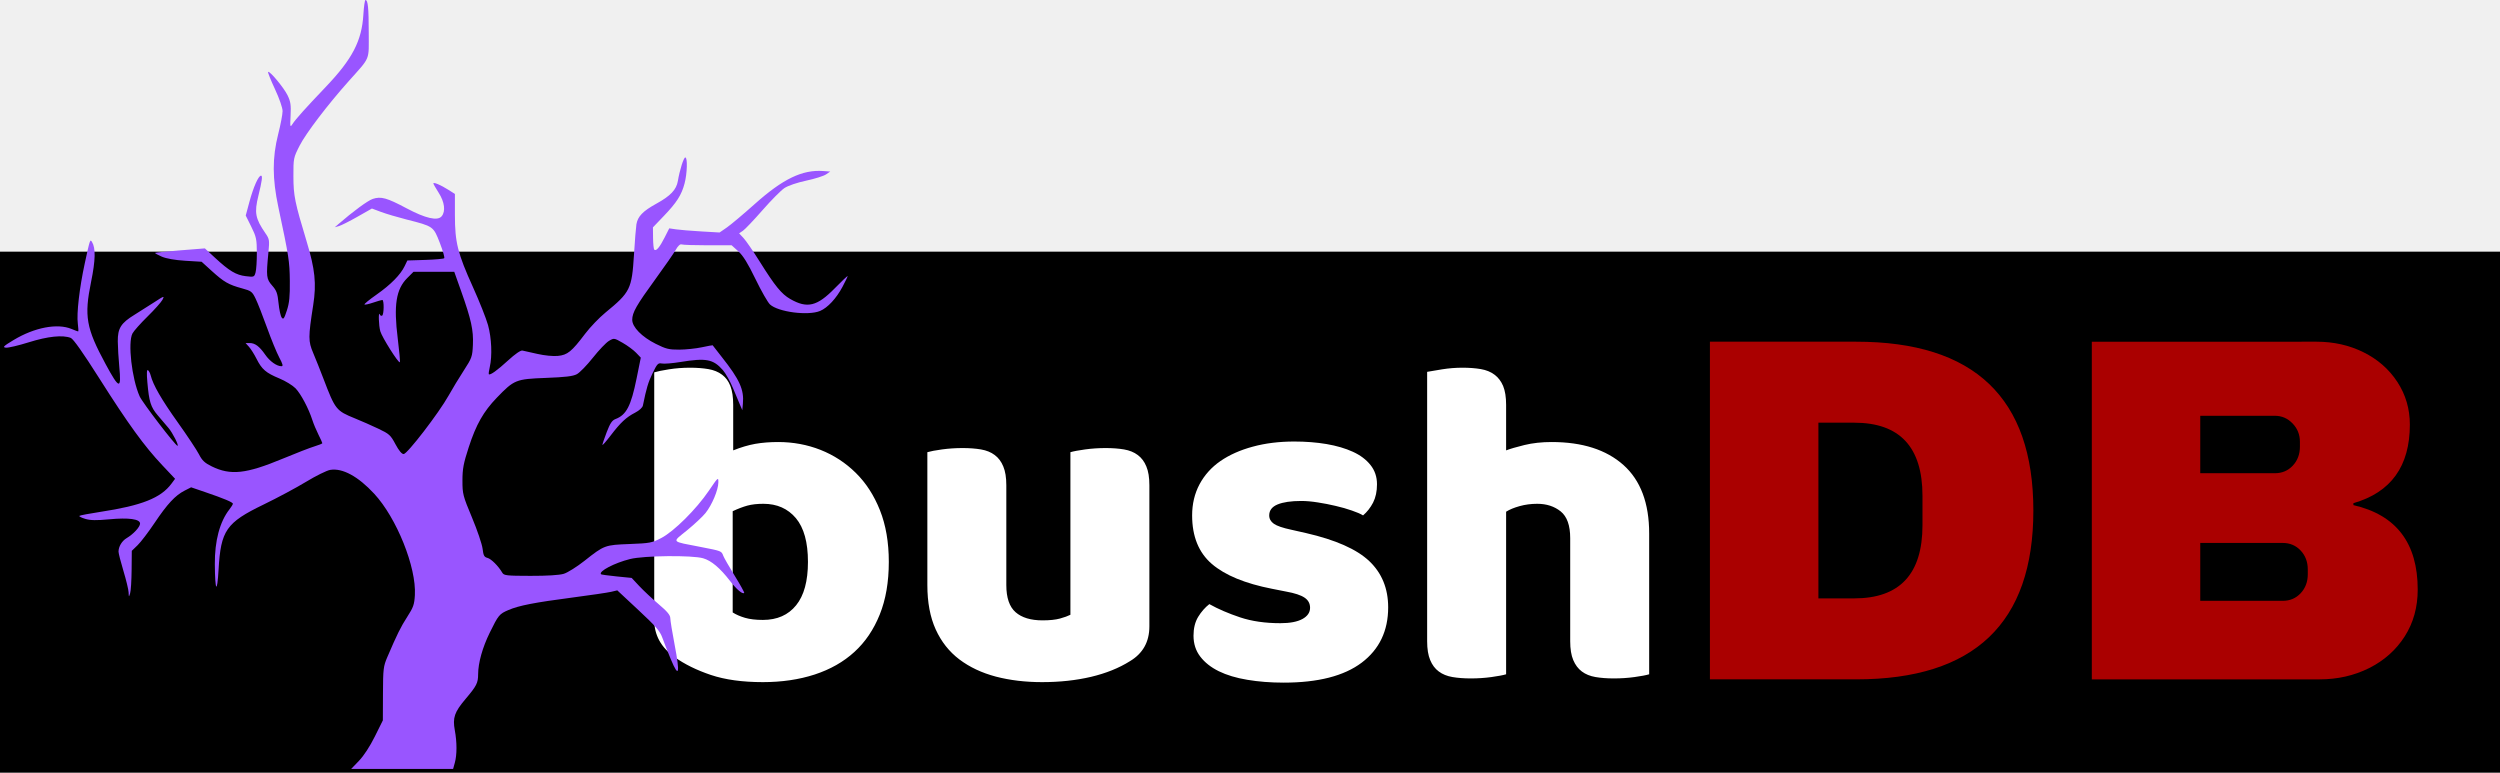
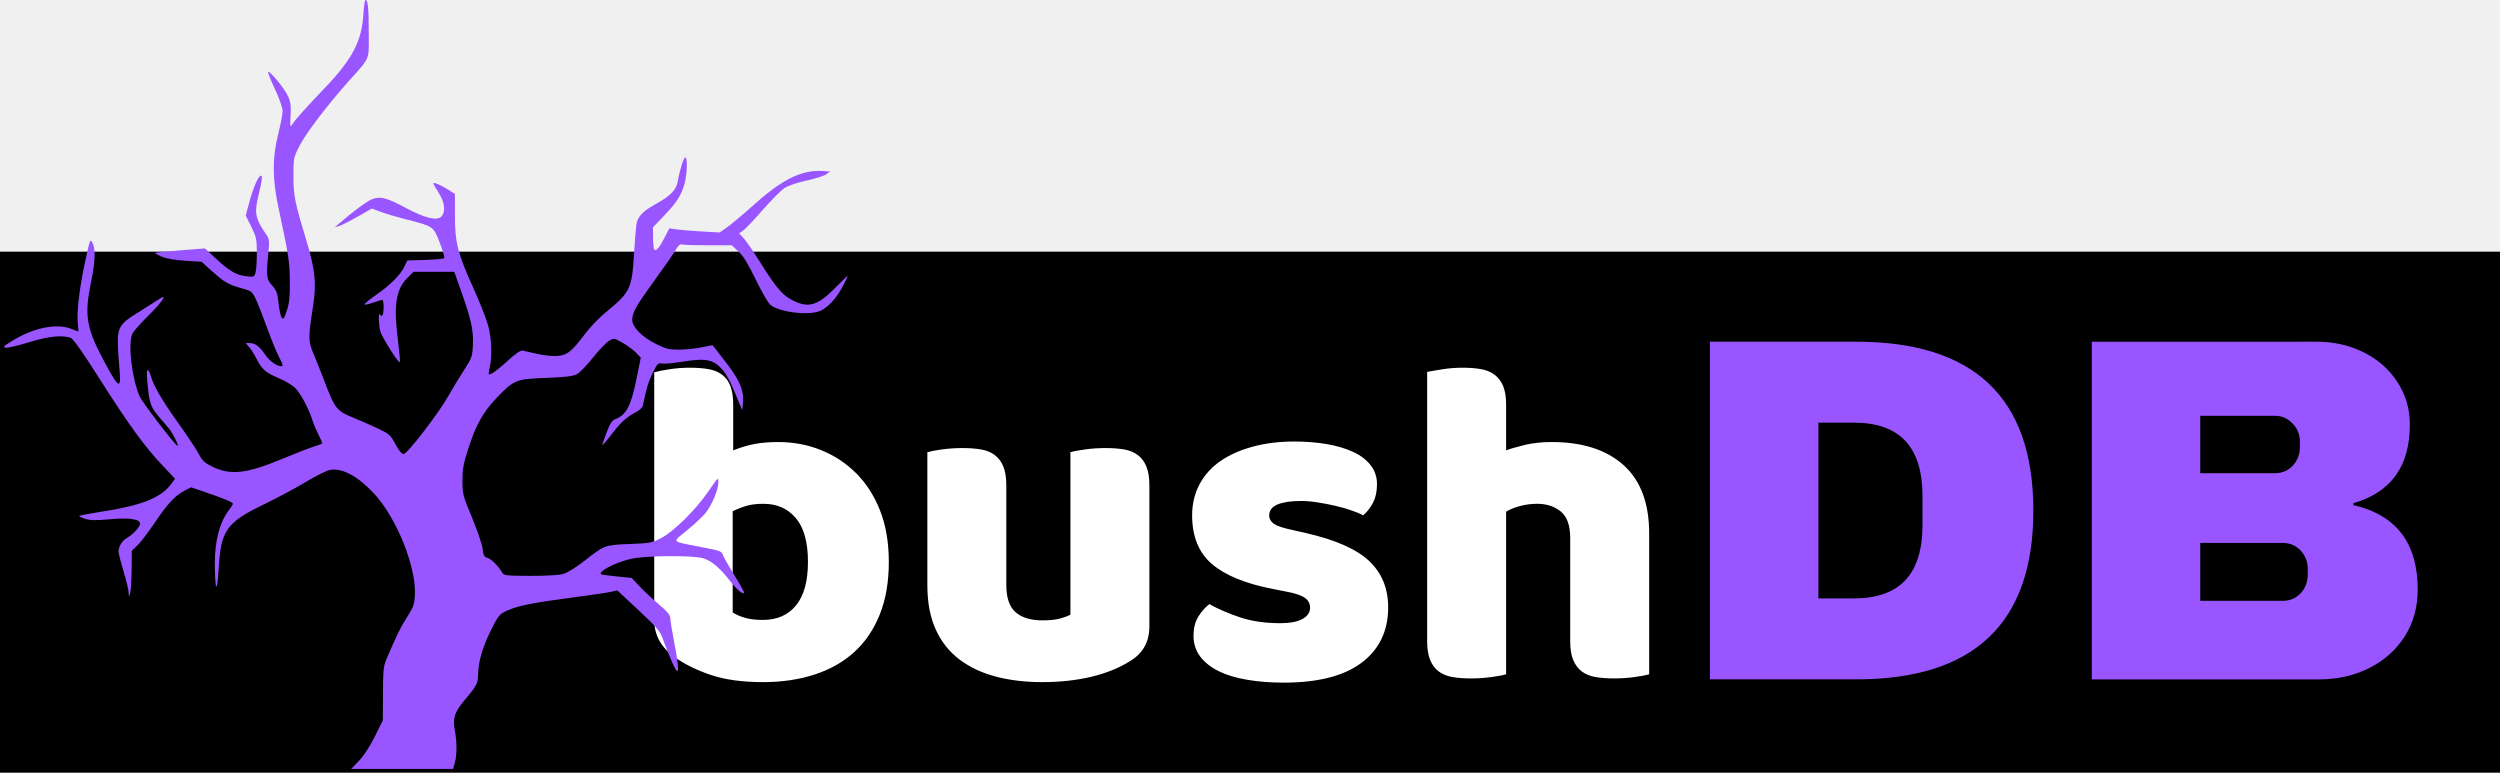
<svg xmlns="http://www.w3.org/2000/svg" width="360" height="111.264" version="1.1" viewBox="0 0 360 111.264" id="svg23">
  <defs id="defs7">
    <filter id="editing-jagged" x="0" y="0" width="1" height="1">
      <feTurbulence baseFrequency="0" result="turb" seed="1" id="feTurbulence2" />
      <feDisplacementMap in="SourceGraphic" in2="turb" id="feDisplacementMap4" scale="0" xChannelSelector="A" yChannelSelector="A" />
    </filter>
  </defs>
-   <g id="g236">
+   <g id="g189">
    <rect x="6.0092997e-10" y="36.239" width="360" height="75.025" rx="0" ry="6.944" stroke-width="0.79" id="rect9" />
    <g transform="matrix(1.6701,0,0,1.6701,-55.085,4.6495)" id="g19">
-       <path d="m 193.03,26.678 q 15.274,0 15.274,14.557 0,14.557 -15.274,14.557 H 180.416 V 26.678 Z m -3.26,6.983 v 15.149 h 3.088 q 5.886,0 5.886,-6.305 v -2.539 q 0,-6.305 -5.886,-6.305 z m 42.955,-6.983 q 2.202,0 4.04,0.909 1.842,0.909 2.923,2.559 1.078,1.65 1.078,3.683 0,5.372 -4.867,6.771 v 0.169 q 5.545,1.27 5.545,7.281 0,2.284 -1.121,4.04 -1.125,1.756 -3.068,2.731 -1.948,0.972 -4.275,0.972 h -19.636 v -29.114 z m -10.031,6.387 v 4.953 h 6.434 q 0.933,0 1.544,-0.654 0.615,-0.658 0.615,-1.63 v -0.423 q 0,-0.933 -0.635,-1.587 -0.635,-0.658 -1.524,-0.658 z m 0,10.964 v 4.992 h 7.112 q 0.929,0 1.544,-0.654 0.615,-0.658 0.615,-1.63 v -0.423 q 0,-0.976 -0.615,-1.63 -0.615,-0.654 -1.544,-0.654 z" fill="#aa0000" stroke-width="0.392" id="path11" />
+       <path d="m 193.03,26.678 q 15.274,0 15.274,14.557 0,14.557 -15.274,14.557 H 180.416 V 26.678 Z m -3.26,6.983 v 15.149 h 3.088 q 5.886,0 5.886,-6.305 v -2.539 q 0,-6.305 -5.886,-6.305 z m 42.955,-6.983 q 2.202,0 4.04,0.909 1.842,0.909 2.923,2.559 1.078,1.65 1.078,3.683 0,5.372 -4.867,6.771 v 0.169 q 5.545,1.27 5.545,7.281 0,2.284 -1.121,4.04 -1.125,1.756 -3.068,2.731 -1.948,0.972 -4.275,0.972 h -19.636 v -29.114 z m -10.031,6.387 v 4.953 h 6.434 q 0.933,0 1.544,-0.654 0.615,-0.658 0.615,-1.63 v -0.423 q 0,-0.933 -0.635,-1.587 -0.635,-0.658 -1.524,-0.658 z m 0,10.964 v 4.992 h 7.112 q 0.929,0 1.544,-0.654 0.615,-0.658 0.615,-1.63 v -0.423 q 0,-0.976 -0.615,-1.63 -0.615,-0.654 -1.544,-0.654 z" fill="#aa0000" stroke-width="0.392" id="path11" style="fill:#9955ff" />
      <g transform="matrix(0.62581,0,0,0.62581,-24.167,-5.1202)" fill="#ffffff" filter="url(#editing-jagged)" id="g17">
        <g transform="translate(178,96.695)" fill="#ffffff" id="g15">
          <path d="m 3.46,-7.55 v -34.11 q 0.64,-0.2 2.04,-0.42 1.41,-0.22 2.88,-0.22 1.41,0 2.53,0.19 1.12,0.19 1.89,0.77 0.77,0.57 1.15,1.56 0.39,1 0.39,2.6 v 6.27 q 1.6,-0.64 3.04,-0.9 1.44,-0.25 3.16,-0.25 3.08,0 5.83,1.08 2.75,1.09 4.86,3.17 2.11,2.08 3.33,5.15 1.22,3.08 1.22,7.11 0,4.16 -1.25,7.26 -1.25,3.11 -3.49,5.15 -2.24,2.05 -5.47,3.11 -3.23,1.05 -7.14,1.05 -4.22,0 -7.17,-0.99 Q 8.32,-0.96 6.27,-2.43 3.46,-4.42 3.46,-7.55 Z m 14.97,0 q 2.95,0 4.58,-2.02 1.63,-2.01 1.63,-5.98 0,-4.03 -1.66,-6.02 -1.67,-1.98 -4.48,-1.98 -1.28,0 -2.21,0.25 -0.93,0.26 -2.02,0.77 v 13.95 q 0.71,0.45 1.7,0.74 0.99,0.29 2.46,0.29 z m 22.66,-4.8 v -18.31 q 0.64,-0.19 2.01,-0.38 1.38,-0.19 2.85,-0.19 1.41,0 2.53,0.19 1.12,0.19 1.89,0.77 0.77,0.57 1.18,1.57 0.42,0.99 0.42,2.59 v 13.76 q 0,2.62 1.28,3.74 1.28,1.12 3.71,1.12 1.47,0 2.4,-0.25 0.93,-0.26 1.44,-0.52 v -22.4 q 0.64,-0.19 2.02,-0.38 1.37,-0.19 2.84,-0.19 1.41,0 2.53,0.19 1.12,0.19 1.89,0.77 0.77,0.57 1.18,1.57 0.42,0.99 0.42,2.59 v 19.45 q 0,3.2 -2.69,4.8 -2.24,1.41 -5.34,2.15 -3.11,0.73 -6.75,0.73 -3.46,0 -6.37,-0.76 -2.91,-0.77 -5.03,-2.37 -2.11,-1.6 -3.26,-4.13 -1.15,-2.53 -1.15,-6.11 z m 63.49,3.07 q 0,4.86 -3.65,7.62 -3.65,2.75 -10.75,2.75 -2.69,0 -5,-0.39 -2.3,-0.38 -3.93,-1.18 -1.63,-0.8 -2.56,-2.02 -0.93,-1.21 -0.93,-2.88 0,-1.53 0.64,-2.59 0.64,-1.05 1.54,-1.76 1.85,1.03 4.25,1.83 2.4,0.8 5.54,0.8 1.98,0 3.04,-0.58 1.05,-0.58 1.05,-1.54 0,-0.89 -0.76,-1.4 -0.77,-0.52 -2.56,-0.84 l -1.92,-0.38 q -5.57,-1.09 -8.29,-3.42 -2.72,-2.34 -2.72,-6.69 0,-2.37 1.02,-4.29 1.03,-1.92 2.88,-3.2 1.86,-1.28 4.45,-1.98 2.59,-0.71 5.73,-0.71 2.37,0 4.45,0.35 2.08,0.36 3.61,1.06 1.54,0.7 2.43,1.82 0.9,1.12 0.9,2.66 0,1.47 -0.54,2.53 -0.55,1.05 -1.38,1.76 -0.51,-0.32 -1.54,-0.67 -1.02,-0.36 -2.24,-0.64 -1.21,-0.29 -2.46,-0.48 -1.25,-0.2 -2.27,-0.2 -2.11,0 -3.27,0.48 -1.15,0.48 -1.15,1.51 0,0.7 0.64,1.15 0.64,0.45 2.43,0.83 l 1.99,0.45 q 6.14,1.41 8.73,3.87 2.6,2.47 2.6,6.37 z m 35.96,-10.18 v 19.4 q -0.64,0.19 -2.01,0.38 -1.38,0.19 -2.85,0.19 -1.41,0 -2.53,-0.19 -1.12,-0.19 -1.89,-0.77 -0.76,-0.57 -1.18,-1.57 -0.42,-0.99 -0.42,-2.59 v -14.21 q 0,-2.62 -1.31,-3.68 -1.31,-1.05 -3.23,-1.05 -1.28,0 -2.43,0.32 -1.15,0.32 -1.86,0.77 v 22.4 q -0.64,0.19 -2.01,0.38 -1.38,0.19 -2.85,0.19 -1.41,0 -2.53,-0.19 -1.12,-0.19 -1.89,-0.77 -0.77,-0.57 -1.18,-1.57 -0.42,-0.99 -0.42,-2.59 v -37.12 q 0.71,-0.13 2.08,-0.35 1.38,-0.22 2.79,-0.22 1.4,0 2.52,0.19 1.12,0.19 1.89,0.77 0.77,0.57 1.19,1.56 0.41,1 0.41,2.6 v 6.27 q 0.83,-0.32 2.53,-0.74 1.7,-0.41 3.74,-0.41 6.34,0 9.89,3.16 3.55,3.17 3.55,9.44 z" fill="#ffffff" id="path13" />
        </g>
      </g>
    </g>
    <path d="m 51.692,109.556 c 0.688,-0.714 1.577,-2.075 2.283,-3.498 l 1.156,-2.328 0.016,-3.84 c 0.015,-3.572 0.059,-3.94 0.629,-5.272 1.396,-3.264 1.945,-4.371 2.887,-5.827 0.857,-1.325 1.003,-1.743 1.079,-3.102 0.226,-4.002 -2.622,-11.097 -5.856,-14.59 -2.321,-2.507 -4.58,-3.732 -6.338,-3.435 -0.495,0.084 -2.052,0.852 -3.46,1.707 -1.408,0.855 -4.173,2.336 -6.145,3.29 -5.372,2.6 -6.146,3.717 -6.468,9.344 -0.206,3.603 -0.508,3.183 -0.54,-0.75 -0.027,-3.368 0.712,-6.138 2.113,-7.918 0.267,-0.34 0.486,-0.699 0.486,-0.798 0,-0.214 -1.282,-0.751 -4.021,-1.686 l -1.992,-0.68 -0.941,0.48 c -1.347,0.687 -2.494,1.922 -4.322,4.65 -0.88,1.314 -1.979,2.756 -2.441,3.204 l -0.84,0.814 -0.024,2.757 c -0.013,1.516 -0.11,3.026 -0.215,3.354 -0.188,0.586 -0.192,0.584 -0.218,-0.119 -0.014,-0.394 -0.347,-1.78 -0.74,-3.081 -0.392,-1.301 -0.713,-2.558 -0.713,-2.793 0,-0.73 0.49,-1.547 1.167,-1.947 0.975,-0.576 1.935,-1.615 1.935,-2.095 0,-0.659 -1.625,-0.882 -4.466,-0.614 -1.822,0.172 -2.687,0.156 -3.424,-0.065 -0.542,-0.163 -0.925,-0.357 -0.85,-0.432 0.075,-0.075 1.451,-0.337 3.058,-0.582 5.927,-0.904 8.684,-2 10.205,-4.058 l 0.518,-0.701 -1.847,-1.958 c -2.586,-2.742 -4.896,-5.926 -9.04,-12.466 -2.352,-3.712 -3.769,-5.721 -4.132,-5.862 -1.163,-0.452 -3.301,-0.229 -6.044,0.631 -1.484,0.465 -2.968,0.814 -3.299,0.776 -0.515,-0.06 -0.355,-0.218 1.119,-1.107 3.006,-1.812 6.299,-2.439 8.335,-1.588 0.471,0.197 0.901,0.358 0.955,0.358 0.054,0 0.031,-0.511 -0.052,-1.135 -0.191,-1.441 0.233,-5.119 0.996,-8.649 0.756,-3.493 0.773,-3.545 1.044,-3.107 0.548,0.886 0.509,2.63 -0.128,5.745 -1.015,4.963 -0.717,6.652 2.092,11.847 1.982,3.666 2.289,3.718 1.964,0.332 -0.108,-1.128 -0.203,-2.749 -0.212,-3.602 -0.018,-1.89 0.454,-2.639 2.421,-3.843 0.728,-0.445 2.004,-1.254 2.837,-1.798 1.425,-0.93 1.494,-0.951 1.181,-0.358 -0.183,0.347 -1.154,1.435 -2.158,2.42 -1.004,0.984 -1.978,2.08 -2.165,2.434 -0.692,1.309 -0.102,6.498 1.03,9.056 0.397,0.897 5.166,7.123 5.456,7.123 0.238,0 -0.7,-1.857 -1.289,-2.552 -0.355,-0.419 -1.059,-1.249 -1.565,-1.843 -1.007,-1.185 -1.243,-1.941 -1.49,-4.767 -0.111,-1.273 -0.085,-1.835 0.081,-1.732 0.135,0.084 0.314,0.424 0.398,0.757 0.345,1.376 1.562,3.486 3.907,6.774 1.366,1.915 2.738,3.983 3.05,4.595 0.453,0.889 0.823,1.238 1.841,1.736 2.708,1.325 4.935,1.084 10.193,-1.103 1.903,-0.792 3.97,-1.593 4.594,-1.78 0.623,-0.188 1.133,-0.394 1.133,-0.459 0,-0.065 -0.254,-0.625 -0.564,-1.244 -0.31,-0.619 -0.702,-1.555 -0.87,-2.08 -0.534,-1.667 -1.655,-3.781 -2.425,-4.576 -0.41,-0.423 -1.454,-1.062 -2.321,-1.421 -1.943,-0.804 -2.53,-1.308 -3.296,-2.832 -0.33,-0.656 -0.821,-1.435 -1.092,-1.73 L 35.36,49.397 h 0.585 c 0.778,0 1.412,0.472 2.241,1.669 0.671,0.968 1.661,1.672 2.352,1.672 0.262,0 0.184,-0.305 -0.322,-1.253 -0.368,-0.689 -1.164,-2.628 -1.768,-4.309 -0.605,-1.681 -1.34,-3.553 -1.635,-4.16 -0.499,-1.029 -0.632,-1.131 -1.967,-1.494 -1.923,-0.523 -2.602,-0.913 -4.339,-2.49 l -1.475,-1.339 -2.343,-0.143 c -1.487,-0.091 -2.727,-0.308 -3.394,-0.594 -0.578,-0.248 -1.008,-0.491 -0.955,-0.539 0.053,-0.048 1.687,-0.214 3.63,-0.368 l 3.533,-0.281 1.453,1.345 c 2.059,1.906 3.035,2.491 4.436,2.657 1.187,0.141 1.223,0.127 1.41,-0.544 0.105,-0.378 0.188,-1.654 0.183,-2.836 -0.007,-1.946 -0.083,-2.298 -0.804,-3.75 l -0.796,-1.602 0.533,-1.977 c 0.571,-2.121 1.301,-3.767 1.671,-3.767 0.245,0 0.145,0.762 -0.382,2.898 -0.602,2.438 -0.446,3.271 1.008,5.388 0.589,0.857 0.61,0.995 0.434,2.811 -0.333,3.432 -0.293,3.779 0.542,4.73 0.637,0.725 0.781,1.121 0.92,2.535 0.091,0.922 0.294,1.851 0.451,2.066 0.243,0.333 0.354,0.183 0.745,-1.01 0.36,-1.099 0.452,-2.018 0.427,-4.264 -0.032,-2.838 -0.13,-3.47 -1.651,-10.619 -0.876,-4.116 -0.883,-7.112 -0.026,-10.5 0.349,-1.378 0.635,-2.875 0.635,-3.326 1.78e-4,-0.476 -0.461,-1.808 -1.1,-3.175 -0.605,-1.295 -1.049,-2.407 -0.985,-2.47 0.209,-0.209 2.275,2.275 2.808,3.377 0.431,0.891 0.506,1.391 0.431,2.884 -0.085,1.687 -0.067,1.769 0.272,1.244 0.457,-0.706 1.872,-2.286 4.78,-5.334 3.846,-4.031 5.201,-6.638 5.429,-10.44 C 52.396,0.94 52.532,0 52.63,0 c 0.352,0 0.466,1.135 0.469,4.695 0.004,4.13 0.297,3.421 -2.892,6.998 -3.048,3.419 -6.171,7.523 -7.064,9.283 -0.88,1.734 -0.898,1.823 -0.892,4.417 0.007,2.792 0.197,3.727 1.909,9.39 1.209,4 1.422,6.059 0.945,9.126 -0.727,4.674 -0.727,5.213 7.11e-4,6.932 0.358,0.847 1.02,2.506 1.47,3.687 1.7,4.461 1.828,4.622 4.53,5.717 0.901,0.365 2.412,1.03 3.359,1.479 1.589,0.753 1.779,0.925 2.479,2.239 0.491,0.921 0.909,1.423 1.183,1.423 0.52,0 5.083,-5.936 6.468,-8.416 0.53,-0.949 1.517,-2.578 2.193,-3.62 1.163,-1.794 1.233,-1.99 1.311,-3.699 0.095,-2.091 -0.245,-3.644 -1.69,-7.71 l -0.996,-2.804 h -5.868 l -0.901,0.901 c -1.613,1.613 -1.972,3.904 -1.367,8.723 0.227,1.808 0.362,3.338 0.3,3.4 -0.185,0.185 -2.56,-3.579 -2.812,-4.455 -0.234,-0.815 -0.3,-2.983 -0.074,-2.423 0.066,0.165 0.219,0.239 0.339,0.165 0.271,-0.168 0.292,-2.254 0.022,-2.254 -0.108,0 -0.704,0.173 -1.325,0.385 -0.621,0.212 -1.182,0.332 -1.247,0.267 -0.065,-0.065 0.719,-0.705 1.743,-1.423 2.043,-1.432 3.461,-2.87 4.052,-4.111 l 0.384,-0.804 2.571,-0.08 c 1.414,-0.044 2.645,-0.154 2.736,-0.245 0.091,-0.091 -0.196,-1.092 -0.637,-2.225 -0.924,-2.374 -0.914,-2.367 -4.795,-3.351 -1.289,-0.327 -2.937,-0.816 -3.66,-1.087 l -1.316,-0.492 -2.078,1.18 c -1.143,0.649 -2.346,1.256 -2.674,1.348 l -0.597,0.168 0.499,-0.433 c 2.161,-1.872 4.265,-3.415 4.977,-3.65 1.18,-0.389 2.027,-0.154 4.84,1.343 2.769,1.474 4.489,1.865 5.077,1.156 0.589,-0.71 0.419,-2.056 -0.426,-3.373 -0.424,-0.66 -0.77,-1.269 -0.77,-1.352 0,-0.228 1.045,0.214 2.136,0.903 l 0.966,0.61 v 3.061 c 0,3.911 0.396,5.489 2.6,10.36 0.927,2.05 1.903,4.51 2.168,5.466 0.513,1.851 0.621,4.442 0.251,6.037 -0.121,0.521 -0.181,0.986 -0.134,1.034 0.185,0.185 1.195,-0.537 2.767,-1.979 1.015,-0.932 1.808,-1.479 2.068,-1.427 0.232,0.046 1.207,0.264 2.166,0.485 1.005,0.231 2.248,0.353 2.934,0.287 1.393,-0.134 1.982,-0.612 3.939,-3.199 0.709,-0.938 2.014,-2.299 2.898,-3.025 3.603,-2.956 3.819,-3.394 4.128,-8.361 0.124,-1.988 0.281,-3.952 0.35,-4.365 0.19,-1.138 0.934,-1.907 2.873,-2.972 2.037,-1.118 2.887,-2.014 3.096,-3.264 0.267,-1.596 0.834,-3.393 1.071,-3.393 0.342,0 0.277,2.316 -0.106,3.752 -0.444,1.667 -1.124,2.731 -2.991,4.681 l -1.563,1.632 0.017,1.527 c 0.01,0.84 0.087,1.597 0.173,1.683 0.266,0.266 0.772,-0.323 1.48,-1.722 l 0.68,-1.344 0.973,0.144 c 0.535,0.079 2.166,0.214 3.623,0.299 l 2.651,0.155 1.048,-0.724 c 0.576,-0.398 2.39,-1.923 4.031,-3.389 4.035,-3.604 6.838,-4.956 9.831,-4.74 l 1.027,0.074 -0.615,0.418 c -0.338,0.23 -1.623,0.633 -2.854,0.896 -1.308,0.279 -2.608,0.723 -3.126,1.065 -0.488,0.323 -1.91,1.755 -3.16,3.184 -1.251,1.428 -2.52,2.763 -2.821,2.967 l -0.548,0.37 0.638,0.681 c 0.351,0.374 1.41,1.916 2.354,3.425 2.175,3.479 3.111,4.626 4.361,5.344 2.455,1.411 3.874,1.07 6.428,-1.545 1.017,-1.042 1.849,-1.828 1.849,-1.746 0,0.081 -0.336,0.778 -0.746,1.548 -0.89,1.671 -2.14,3.015 -3.223,3.468 -1.716,0.717 -6.026,0.158 -7.216,-0.935 -0.314,-0.289 -1.254,-1.934 -2.088,-3.656 -1.097,-2.265 -1.781,-3.371 -2.475,-3.997 l -0.958,-0.866 h -3.44 c -1.892,0 -3.588,-0.057 -3.769,-0.126 -0.205,-0.079 -0.521,0.213 -0.838,0.776 -0.28,0.496 -1.595,2.393 -2.924,4.216 -2.729,3.746 -3.345,4.825 -3.345,5.863 0,1.047 1.383,2.458 3.396,3.466 1.458,0.73 1.902,0.839 3.377,0.832 0.934,-0.005 2.395,-0.158 3.247,-0.34 0.852,-0.183 1.554,-0.313 1.561,-0.29 0.007,0.023 0.607,0.794 1.334,1.712 2.554,3.227 3.207,4.673 3.022,6.697 l -0.086,0.94 -0.294,-0.684 c -0.162,-0.376 -0.63,-1.491 -1.041,-2.478 -0.411,-0.987 -1.069,-2.161 -1.463,-2.609 -1.39,-1.583 -2.408,-1.776 -6.133,-1.166 -1.116,0.183 -2.304,0.279 -2.642,0.215 -0.555,-0.106 -0.684,0.028 -1.345,1.393 -0.635,1.312 -0.889,2.159 -1.394,4.648 -0.062,0.306 -0.513,0.723 -1.12,1.036 -1.296,0.668 -2.098,1.419 -3.549,3.32 -0.641,0.84 -1.165,1.433 -1.165,1.317 0,-0.115 0.281,-0.944 0.624,-1.841 0.478,-1.251 0.77,-1.688 1.252,-1.871 1.576,-0.599 2.241,-1.876 3.046,-5.848 l 0.607,-2.999 -0.677,-0.707 c -0.372,-0.389 -1.239,-1.029 -1.926,-1.422 -1.244,-0.712 -1.253,-0.713 -1.984,-0.282 -0.404,0.238 -1.441,1.324 -2.304,2.413 -0.863,1.089 -1.903,2.159 -2.312,2.378 -0.561,0.301 -1.653,0.432 -4.477,0.538 -4.31,0.162 -4.558,0.262 -7.059,2.857 -1.912,1.983 -2.975,3.857 -4.034,7.112 -0.763,2.345 -0.909,3.12 -0.909,4.822 4.72e-4,1.931 0.067,2.188 1.38,5.328 0.759,1.815 1.442,3.83 1.519,4.478 0.116,0.981 0.234,1.202 0.7,1.319 0.535,0.134 1.584,1.181 2.138,2.134 0.236,0.407 0.602,0.448 4.057,0.454 2.412,0.005 4.162,-0.103 4.797,-0.296 0.55,-0.167 1.892,-1.009 2.983,-1.87 2.855,-2.256 2.925,-2.282 6.502,-2.418 2.905,-0.11 3.213,-0.168 4.548,-0.861 1.833,-0.951 5.049,-4.147 6.865,-6.823 1.324,-1.951 1.368,-1.989 1.362,-1.193 -0.008,1.089 -0.919,3.261 -1.856,4.423 -0.414,0.513 -1.61,1.632 -2.657,2.485 -2.2,1.793 -2.413,1.539 2.013,2.401 2.981,0.58 2.943,0.565 3.212,1.272 0.11,0.288 0.853,1.586 1.652,2.883 0.799,1.298 1.41,2.402 1.357,2.455 -0.231,0.231 -1.091,-0.496 -2.032,-1.716 -1.45,-1.879 -2.693,-2.929 -3.877,-3.273 -1.585,-0.461 -8.506,-0.39 -10.515,0.107 -2.248,0.556 -4.599,1.789 -4.19,2.198 0.05,0.05 1.062,0.188 2.249,0.307 l 2.158,0.216 1.097,1.173 c 0.603,0.645 1.855,1.815 2.781,2.6 1.252,1.06 1.686,1.581 1.688,2.024 0.002,0.328 0.285,2.069 0.63,3.869 0.793,4.142 0.612,4.846 -0.538,2.09 -0.463,-1.111 -1.023,-2.532 -1.244,-3.157 -0.331,-0.937 -0.935,-1.634 -3.442,-3.971 l -3.041,-2.836 -0.893,0.211 c -0.491,0.116 -2.987,0.485 -5.546,0.82 -5.489,0.718 -7.723,1.153 -9.232,1.8 -1.318,0.565 -1.445,0.719 -2.694,3.263 -1.047,2.135 -1.667,4.351 -1.673,5.98 -0.004,1.267 -0.213,1.679 -1.806,3.559 -1.604,1.894 -1.885,2.71 -1.552,4.51 0.32,1.732 0.321,3.532 0.002,4.681 l -0.249,0.895 h -14.685 l 1.127,-1.169 z" fill="#9955ff" stroke="#000" stroke-width="1.139" id="path21" style="stroke:none;stroke-width:0;stroke-dasharray:none" />
  </g>
</svg>
